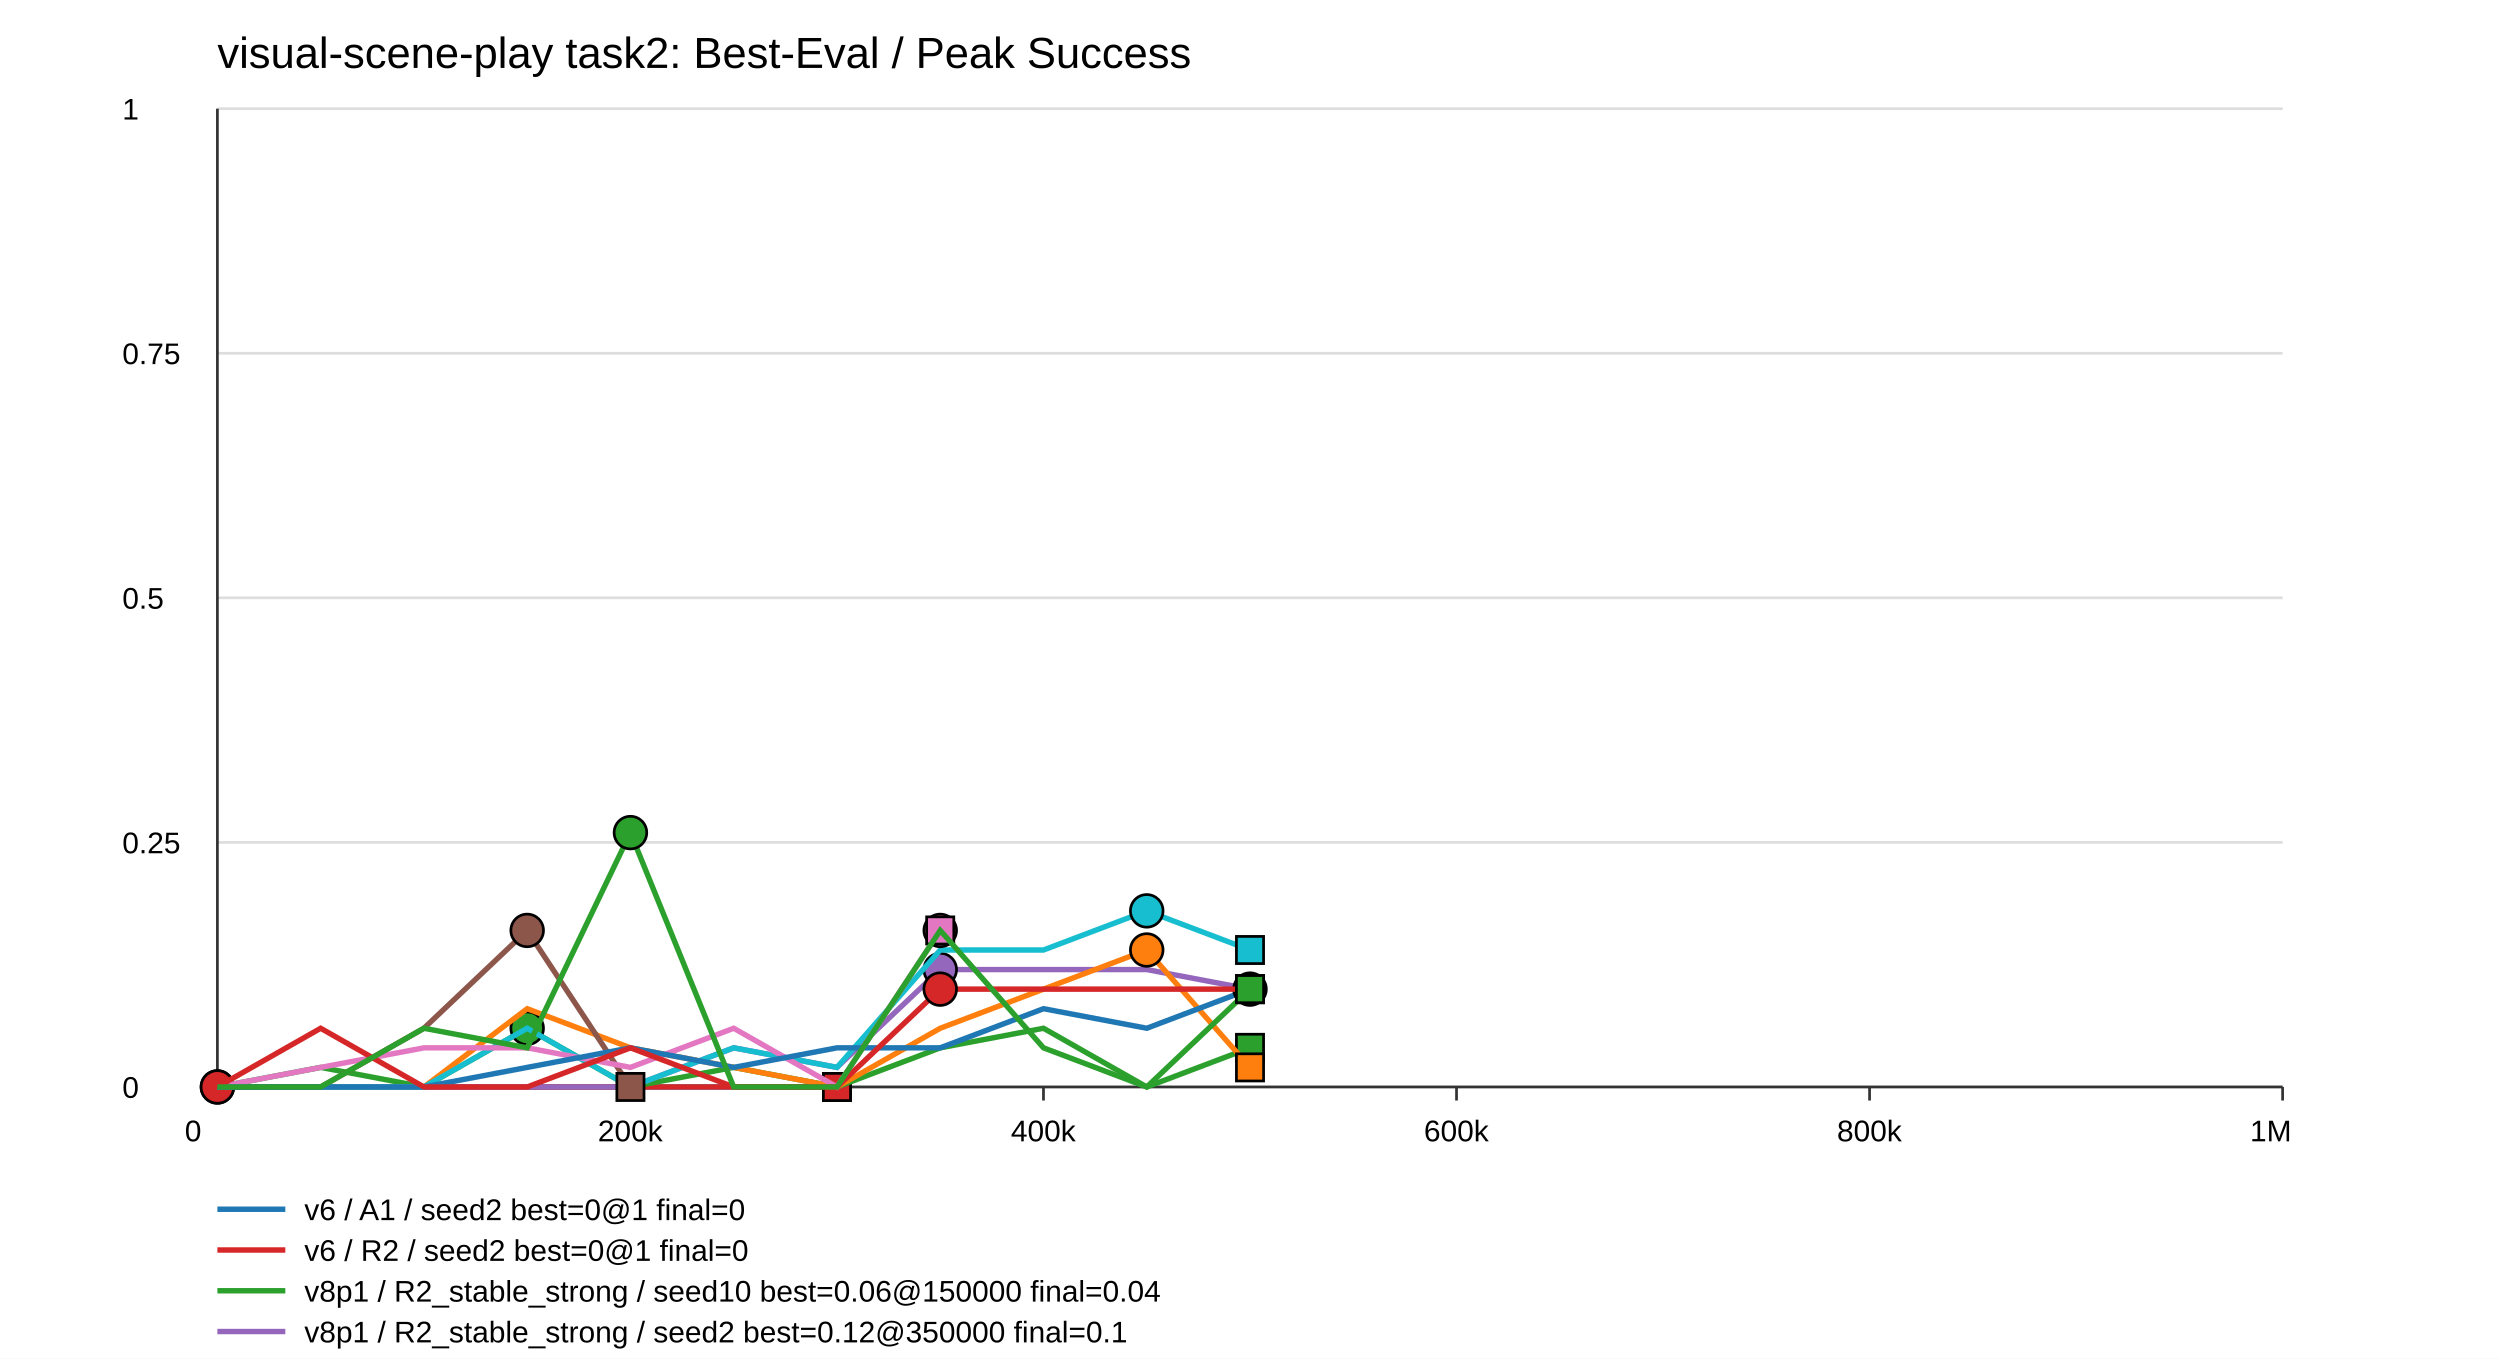
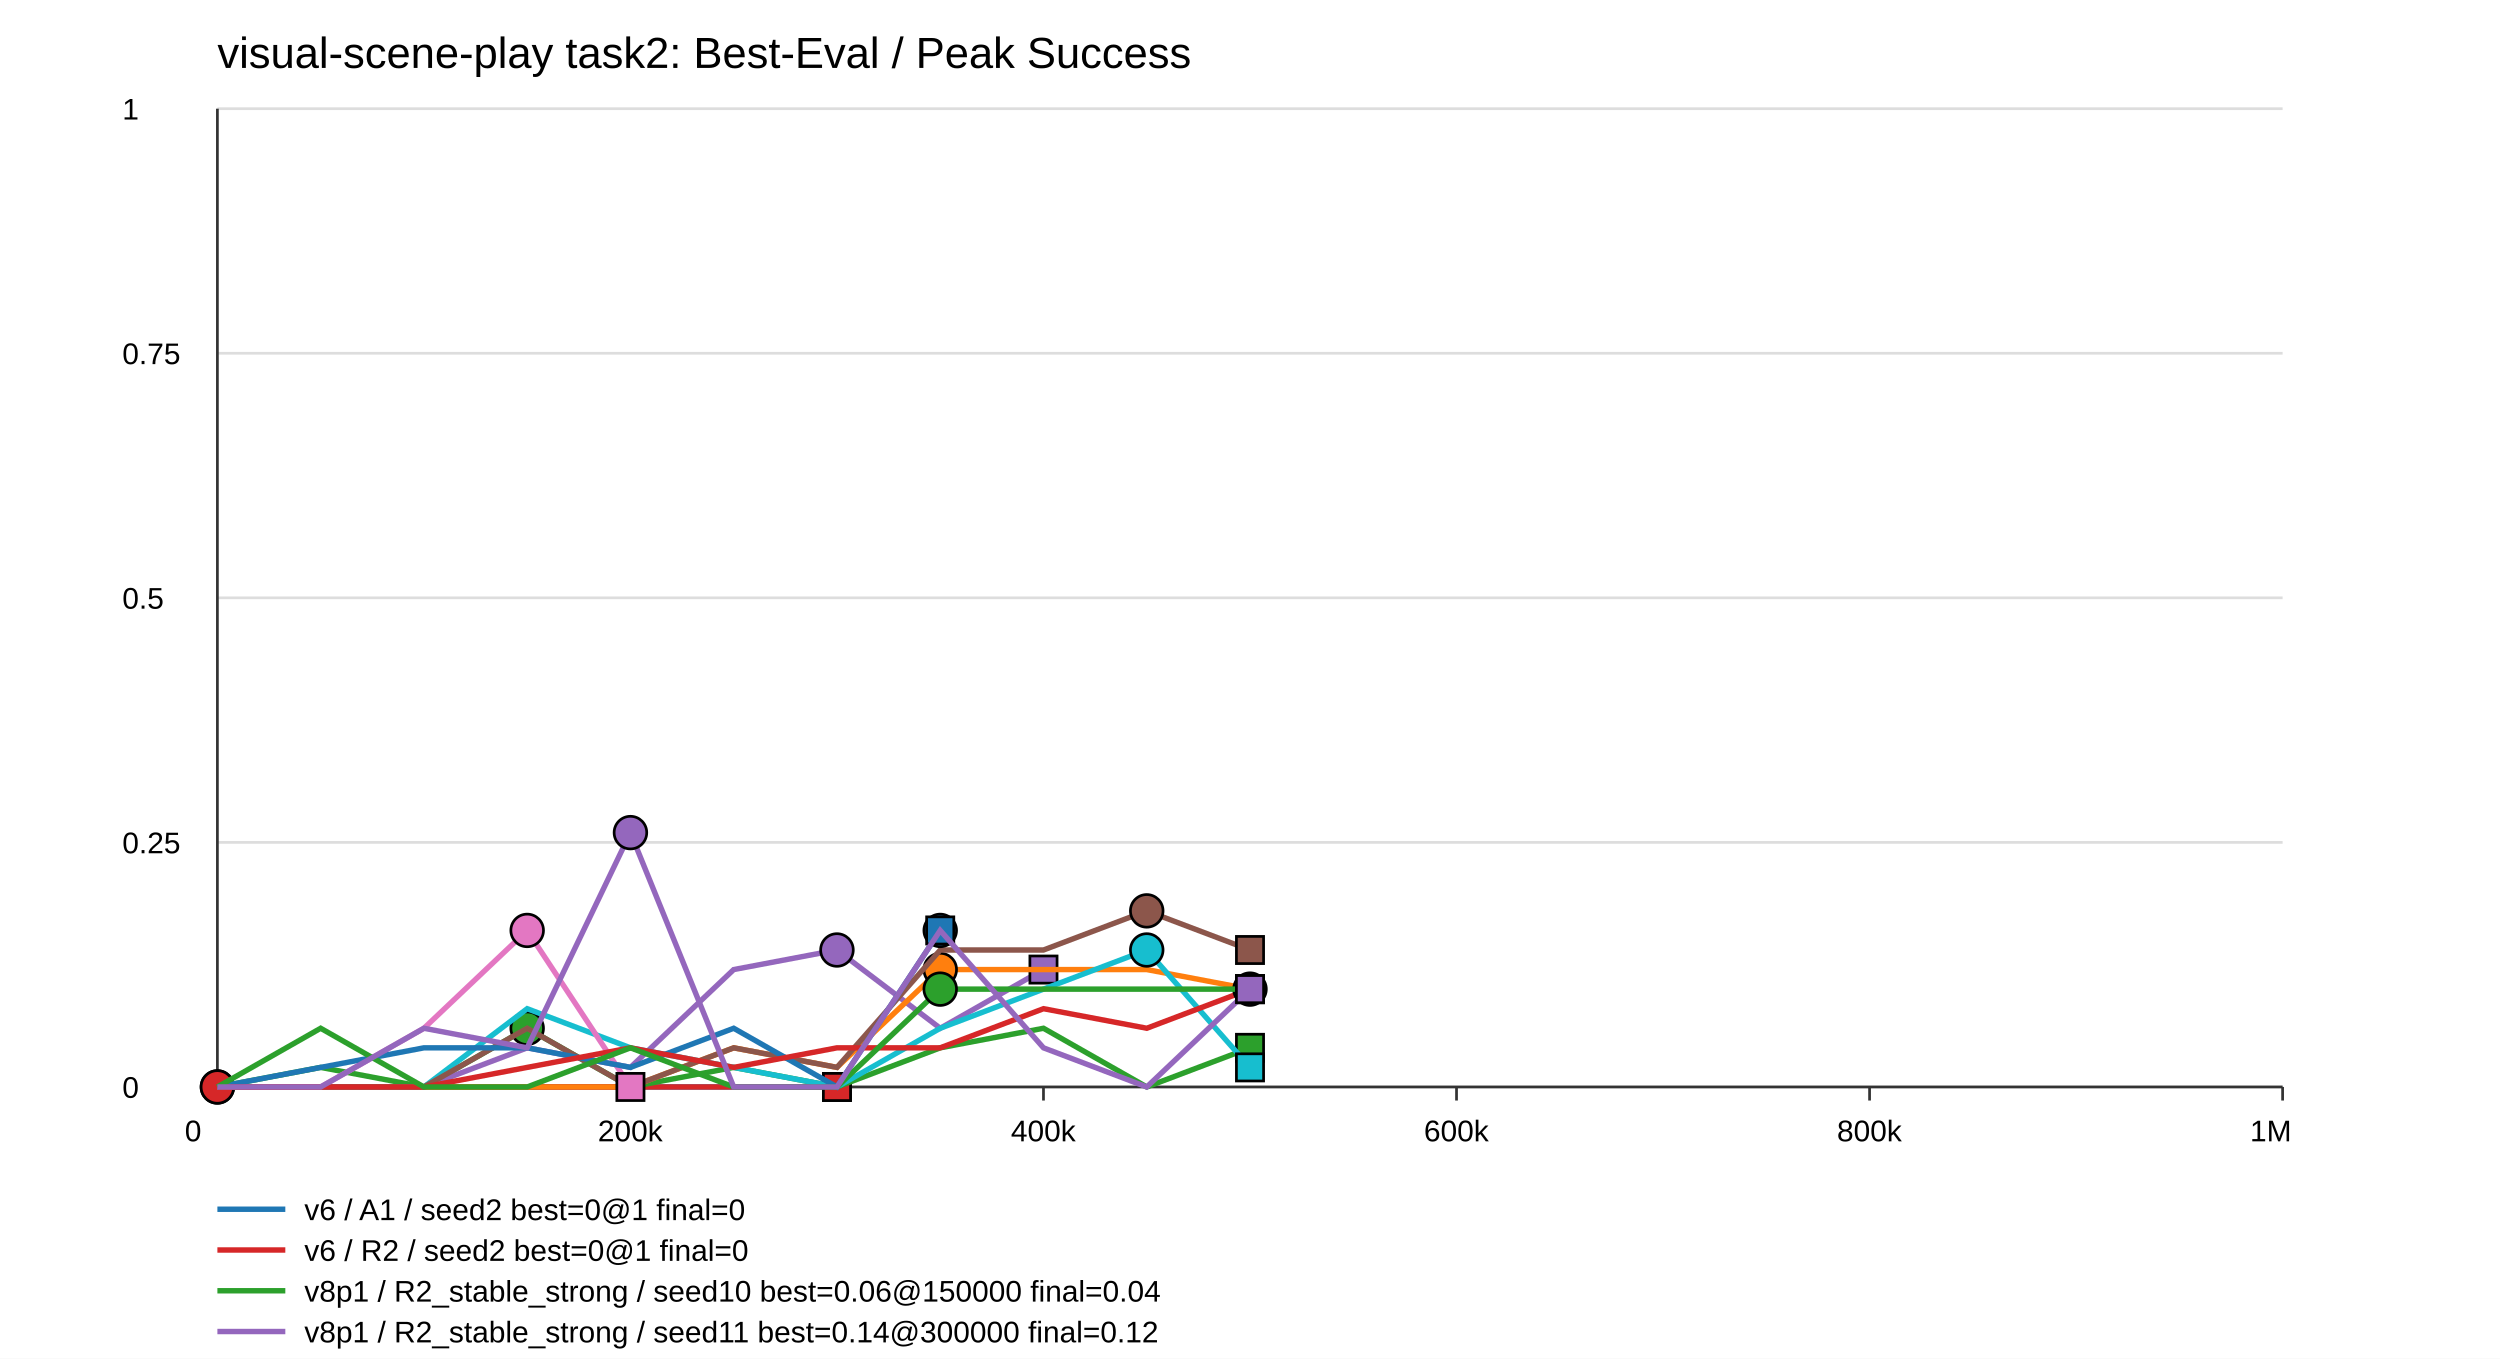
<svg xmlns="http://www.w3.org/2000/svg" width="920" height="500" viewBox="0 0 920 500">
  <rect width="100%" height="100%" fill="white" />
  <text x="80" y="25" font-family="Arial" font-size="16">visual-scene-play task2: Best-Eval / Peak Success</text>
  <line x1="80" y1="400.0" x2="840" y2="400.0" stroke="#ddd" />
  <text x="45" y="404.0" font-family="Arial" font-size="11">0</text>
  <line x1="80" y1="310.0" x2="840" y2="310.0" stroke="#ddd" />
  <text x="45" y="314.0" font-family="Arial" font-size="11">0.25</text>
  <line x1="80" y1="220.0" x2="840" y2="220.0" stroke="#ddd" />
  <text x="45" y="224.0" font-family="Arial" font-size="11">0.5</text>
  <line x1="80" y1="130.0" x2="840" y2="130.0" stroke="#ddd" />
  <text x="45" y="134.0" font-family="Arial" font-size="11">0.75</text>
  <line x1="80" y1="40.0" x2="840" y2="40.0" stroke="#ddd" />
  <text x="45" y="44.0" font-family="Arial" font-size="11">1</text>
  <line x1="80" y1="400" x2="840" y2="400" stroke="#333" />
  <line x1="80" y1="40" x2="80" y2="400" stroke="#333" />
  <line x1="80.0" y1="400" x2="80.0" y2="405" stroke="#333" />
  <text x="68.0" y="420" font-family="Arial" font-size="11">0</text>
  <line x1="232.0" y1="400" x2="232.0" y2="405" stroke="#333" />
  <text x="220.0" y="420" font-family="Arial" font-size="11">200k</text>
  <line x1="384.0" y1="400" x2="384.0" y2="405" stroke="#333" />
  <text x="372.0" y="420" font-family="Arial" font-size="11">400k</text>
  <line x1="536.0" y1="400" x2="536.0" y2="405" stroke="#333" />
  <text x="524.0" y="420" font-family="Arial" font-size="11">600k</text>
  <line x1="688.0" y1="400" x2="688.0" y2="405" stroke="#333" />
  <text x="676.0" y="420" font-family="Arial" font-size="11">800k</text>
  <line x1="840.0" y1="400" x2="840.0" y2="405" stroke="#333" />
  <text x="828.0" y="420" font-family="Arial" font-size="11">1M</text>
  <polyline points="80.0,400.0 118.0,400.0 156.0,400.0 194.0,400.0 232.0,400.0 270.0,400.0 308.0,400.0" fill="none" stroke="#1f77b4" stroke-width="2" />
  <circle cx="80.0" cy="400.0" r="6" fill="#1f77b4" stroke="black" />
  <rect x="303.0" y="395.0" width="10" height="10" fill="#1f77b4" stroke="black" />
  <line x1="80" y1="445" x2="105" y2="445" stroke="#1f77b4" stroke-width="2" />
  <text x="112" y="449" font-family="Arial" font-size="11">v6 / A1 / seed2 best=0@1 final=0</text>
  <polyline points="80.0,400.0 118.0,400.0 156.0,400.0 194.0,400.0 232.0,400.0 270.0,400.0 308.0,400.0" fill="none" stroke="#d62728" stroke-width="2" />
  <circle cx="80.0" cy="400.0" r="6" fill="#d62728" stroke="black" />
  <rect x="303.0" y="395.0" width="10" height="10" fill="#d62728" stroke="black" />
  <line x1="80" y1="460" x2="105" y2="460" stroke="#d62728" stroke-width="2" />
  <text x="112" y="464" font-family="Arial" font-size="11">v6 / R2 / seed2 best=0@1 final=0</text>
  <polyline points="80.0,400.0 118.0,392.8 156.0,400.0 194.0,378.4 232.0,400.0 270.0,392.8 308.0,400.0 346.0,385.6 384.0,378.4 422.0,400.0 460.0,385.6" fill="none" stroke="#2ca02c" stroke-width="2" />
  <circle cx="194.0" cy="378.4" r="6" fill="#2ca02c" stroke="black" />
  <rect x="455.0" y="380.6" width="10" height="10" fill="#2ca02c" stroke="black" />
  <line x1="80" y1="475" x2="105" y2="475" stroke="#2ca02c" stroke-width="2" />
  <text x="112" y="479" font-family="Arial" font-size="11">v8p1 / R2_stable_strong / seed10 best=0.06@150000 final=0.04</text>
-   <polyline points="80.0,400.0 118.0,400.0 156.0,400.0 194.0,400.0 232.0,400.0 270.0,385.6 308.0,392.8 346.0,356.8 384.0,356.8 422.0,356.8 460.0,364.0" fill="none" stroke="#9467bd" stroke-width="2" />
-   <circle cx="346.0" cy="356.8" r="6" fill="#9467bd" stroke="black" />
-   <rect x="455.0" y="359.0" width="10" height="10" fill="#9467bd" stroke="black" />
+   <polyline points="80.0,400.0 118.0,400.0 156.0,400.0 194.0,385.6 232.0,392.8 270.0,356.8 308.0,349.6 346.0,378.4 384.0,356.8" fill="none" stroke="#9467bd" stroke-width="2" />
+   <circle cx="308.0" cy="349.6" r="6" fill="#9467bd" stroke="black" />
+   <rect x="379.0" y="351.8" width="10" height="10" fill="#9467bd" stroke="black" />
  <line x1="80" y1="490" x2="105" y2="490" stroke="#9467bd" stroke-width="2" />
-   <text x="112" y="494" font-family="Arial" font-size="11">v8p1 / R2_stable_strong / seed2 best=0.12@350000 final=0.1</text>
-   <polyline points="80.0,400.0 118.0,400.0 156.0,400.0 194.0,371.2 232.0,385.6 270.0,392.8 308.0,400.0 346.0,378.4 384.0,364.0 422.0,349.6 460.0,392.8" fill="none" stroke="#ff7f0e" stroke-width="2" />
-   <circle cx="422.0" cy="349.6" r="6" fill="#ff7f0e" stroke="black" />
-   <rect x="455.0" y="387.8" width="10" height="10" fill="#ff7f0e" stroke="black" />
+   <text x="112" y="494" font-family="Arial" font-size="11">v8p1 / R2_stable_strong / seed11 best=0.14@300000 final=0.12</text>
+   <polyline points="80.0,400.0 118.0,400.0 156.0,400.0 194.0,400.0 232.0,400.0 270.0,385.6 308.0,392.8 346.0,356.8 384.0,356.8 422.0,356.8 460.0,364.0" fill="none" stroke="#ff7f0e" stroke-width="2" />
+   <circle cx="346.0" cy="356.8" r="6" fill="#ff7f0e" stroke="black" />
+   <rect x="455.0" y="359.0" width="10" height="10" fill="#ff7f0e" stroke="black" />
  <line x1="80" y1="505" x2="105" y2="505" stroke="#ff7f0e" stroke-width="2" />
-   <text x="112" y="509" font-family="Arial" font-size="11">v8p1 / R2_stable_strong / seed3 best=0.14@450000 final=0.02</text>
-   <polyline points="80.0,400.0 118.0,400.0 156.0,400.0 194.0,378.4 232.0,400.0 270.0,385.6 308.0,392.8 346.0,349.6 384.0,349.6 422.0,335.2 460.0,349.6" fill="none" stroke="#17becf" stroke-width="2" />
-   <circle cx="422.0" cy="335.2" r="6" fill="#17becf" stroke="black" />
-   <rect x="455.0" y="344.6" width="10" height="10" fill="#17becf" stroke="black" />
+   <text x="112" y="509" font-family="Arial" font-size="11">v8p1 / R2_stable_strong / seed2 best=0.12@350000 final=0.1</text>
+   <polyline points="80.0,400.0 118.0,400.0 156.0,400.0 194.0,371.2 232.0,385.6 270.0,392.8 308.0,400.0 346.0,378.4 384.0,364.0 422.0,349.6 460.0,392.8" fill="none" stroke="#17becf" stroke-width="2" />
+   <circle cx="422.0" cy="349.6" r="6" fill="#17becf" stroke="black" />
+   <rect x="455.0" y="387.8" width="10" height="10" fill="#17becf" stroke="black" />
  <line x1="80" y1="520" x2="105" y2="520" stroke="#17becf" stroke-width="2" />
-   <text x="112" y="524" font-family="Arial" font-size="11">v8p1 / R2_stable_strong / seed4 best=0.18@450000 final=0.14</text>
-   <polyline points="80.0,400.0 118.0,400.0 156.0,378.4 194.0,342.4 232.0,400.0" fill="none" stroke="#8c564b" stroke-width="2" />
-   <circle cx="194.0" cy="342.4" r="6" fill="#8c564b" stroke="black" />
-   <rect x="227.0" y="395.0" width="10" height="10" fill="#8c564b" stroke="black" />
+   <text x="112" y="524" font-family="Arial" font-size="11">v8p1 / R2_stable_strong / seed3 best=0.14@450000 final=0.02</text>
+   <polyline points="80.0,400.0 118.0,400.0 156.0,400.0 194.0,378.4 232.0,400.0 270.0,385.6 308.0,392.8 346.0,349.6 384.0,349.6 422.0,335.2 460.0,349.6" fill="none" stroke="#8c564b" stroke-width="2" />
+   <circle cx="422.0" cy="335.2" r="6" fill="#8c564b" stroke="black" />
+   <rect x="455.0" y="344.6" width="10" height="10" fill="#8c564b" stroke="black" />
  <line x1="80" y1="535" x2="105" y2="535" stroke="#8c564b" stroke-width="2" />
-   <text x="112" y="539" font-family="Arial" font-size="11">v8p1 / R2_stable_strong / seed5 best=0.16@150000 final=0</text>
-   <polyline points="80.0,400.0 118.0,392.8 156.0,385.6 194.0,385.6 232.0,392.8 270.0,378.4 308.0,400.0 346.0,342.4" fill="none" stroke="#e377c2" stroke-width="2" />
-   <circle cx="346.0" cy="342.4" r="6" fill="#e377c2" stroke="black" />
-   <rect x="341.0" y="337.4" width="10" height="10" fill="#e377c2" stroke="black" />
+   <text x="112" y="539" font-family="Arial" font-size="11">v8p1 / R2_stable_strong / seed4 best=0.18@450000 final=0.14</text>
+   <polyline points="80.0,400.0 118.0,400.0 156.0,378.4 194.0,342.4 232.0,400.0" fill="none" stroke="#e377c2" stroke-width="2" />
+   <circle cx="194.0" cy="342.4" r="6" fill="#e377c2" stroke="black" />
+   <rect x="227.0" y="395.0" width="10" height="10" fill="#e377c2" stroke="black" />
  <line x1="80" y1="550" x2="105" y2="550" stroke="#e377c2" stroke-width="2" />
-   <text x="112" y="554" font-family="Arial" font-size="11">v8p1 / R2_stable_strong / seed6 best=0.16@350000 final=0.16</text>
-   <polyline points="80.0,400.0 118.0,400.0 156.0,400.0 194.0,392.8 232.0,385.6 270.0,392.8 308.0,385.6 346.0,385.6 384.0,371.2 422.0,378.4 460.0,364.0" fill="none" stroke="#1f77b4" stroke-width="2" />
-   <circle cx="460.0" cy="364.0" r="6" fill="#1f77b4" stroke="black" />
-   <rect x="455.0" y="359.0" width="10" height="10" fill="#1f77b4" stroke="black" />
+   <text x="112" y="554" font-family="Arial" font-size="11">v8p1 / R2_stable_strong / seed5 best=0.16@150000 final=0</text>
+   <polyline points="80.0,400.0 118.0,392.8 156.0,385.6 194.0,385.6 232.0,392.8 270.0,378.4 308.0,400.0 346.0,342.4" fill="none" stroke="#1f77b4" stroke-width="2" />
+   <circle cx="346.0" cy="342.4" r="6" fill="#1f77b4" stroke="black" />
+   <rect x="341.0" y="337.4" width="10" height="10" fill="#1f77b4" stroke="black" />
  <line x1="80" y1="565" x2="105" y2="565" stroke="#1f77b4" stroke-width="2" />
-   <text x="112" y="569" font-family="Arial" font-size="11">v8p1 / R2_stable_strong / seed7 best=0.1@500000 final=0.1</text>
-   <polyline points="80.0,400.0 118.0,378.4 156.0,400.0 194.0,400.0 232.0,385.6 270.0,400.0 308.0,400.0 346.0,364.0 384.0,364.0 422.0,364.0 460.0,364.0" fill="none" stroke="#d62728" stroke-width="2" />
-   <circle cx="346.0" cy="364.0" r="6" fill="#d62728" stroke="black" />
+   <text x="112" y="569" font-family="Arial" font-size="11">v8p1 / R2_stable_strong / seed6 best=0.16@350000 final=0.16</text>
+   <polyline points="80.0,400.0 118.0,400.0 156.0,400.0 194.0,392.8 232.0,385.6 270.0,392.8 308.0,385.6 346.0,385.6 384.0,371.2 422.0,378.4 460.0,364.0" fill="none" stroke="#d62728" stroke-width="2" />
+   <circle cx="460.0" cy="364.0" r="6" fill="#d62728" stroke="black" />
  <rect x="455.0" y="359.0" width="10" height="10" fill="#d62728" stroke="black" />
  <line x1="80" y1="580" x2="105" y2="580" stroke="#d62728" stroke-width="2" />
-   <text x="112" y="584" font-family="Arial" font-size="11">v8p1 / R2_stable_strong / seed8 best=0.1@350000 final=0.1</text>
-   <polyline points="80.0,400.0 118.0,400.0 156.0,378.4 194.0,385.6 232.0,306.4 270.0,400.0 308.0,400.0 346.0,342.4 384.0,385.6 422.0,400.0 460.0,364.0" fill="none" stroke="#2ca02c" stroke-width="2" />
-   <circle cx="232.0" cy="306.4" r="6" fill="#2ca02c" stroke="black" />
+   <text x="112" y="584" font-family="Arial" font-size="11">v8p1 / R2_stable_strong / seed7 best=0.1@500000 final=0.1</text>
+   <polyline points="80.0,400.0 118.0,378.4 156.0,400.0 194.0,400.0 232.0,385.6 270.0,400.0 308.0,400.0 346.0,364.0 384.0,364.0 422.0,364.0 460.0,364.0" fill="none" stroke="#2ca02c" stroke-width="2" />
+   <circle cx="346.0" cy="364.0" r="6" fill="#2ca02c" stroke="black" />
  <rect x="455.0" y="359.0" width="10" height="10" fill="#2ca02c" stroke="black" />
  <line x1="80" y1="595" x2="105" y2="595" stroke="#2ca02c" stroke-width="2" />
-   <text x="112" y="599" font-family="Arial" font-size="11">v8p1 / R2_stable_strong / seed9 best=0.26@200000 final=0.1</text>
+   <text x="112" y="599" font-family="Arial" font-size="11">v8p1 / R2_stable_strong / seed8 best=0.1@350000 final=0.1</text>
+   <polyline points="80.0,400.0 118.0,400.0 156.0,378.4 194.0,385.6 232.0,306.4 270.0,400.0 308.0,400.0 346.0,342.4 384.0,385.6 422.0,400.0 460.0,364.0" fill="none" stroke="#9467bd" stroke-width="2" />
+   <circle cx="232.0" cy="306.4" r="6" fill="#9467bd" stroke="black" />
+   <rect x="455.0" y="359.0" width="10" height="10" fill="#9467bd" stroke="black" />
+   <line x1="80" y1="610" x2="105" y2="610" stroke="#9467bd" stroke-width="2" />
+   <text x="112" y="614" font-family="Arial" font-size="11">v8p1 / R2_stable_strong / seed9 best=0.26@200000 final=0.1</text>
</svg>
